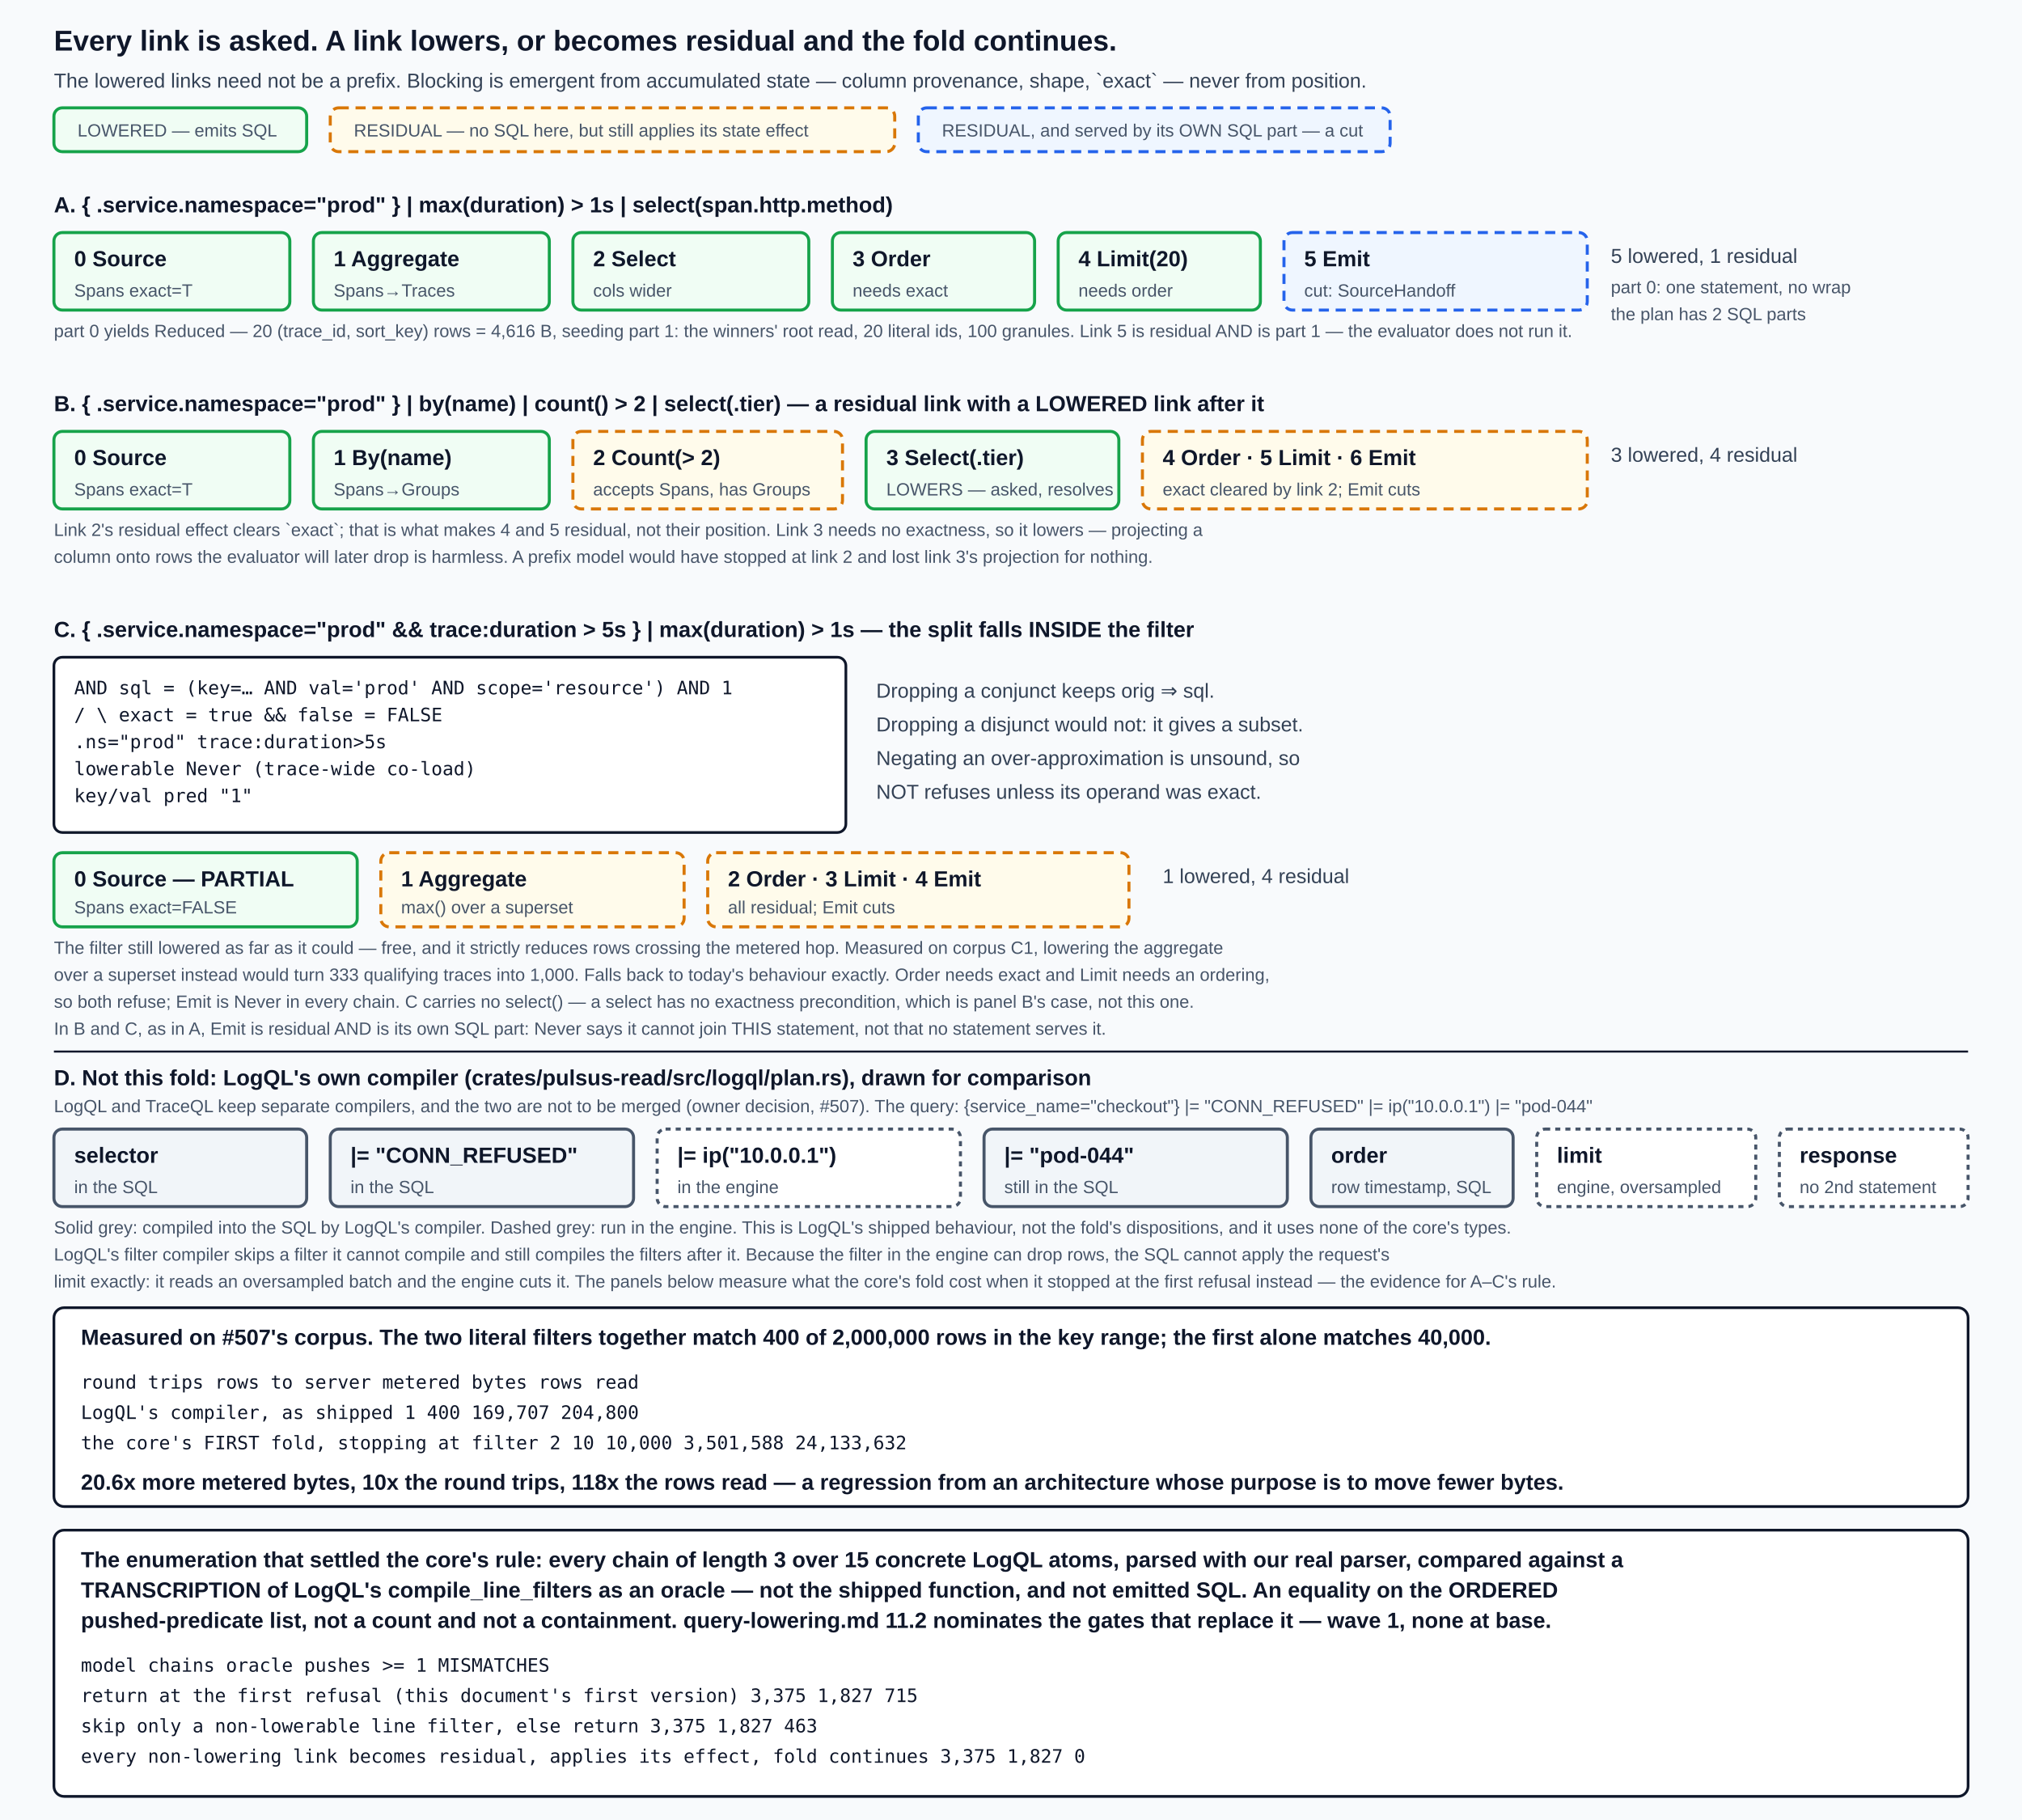
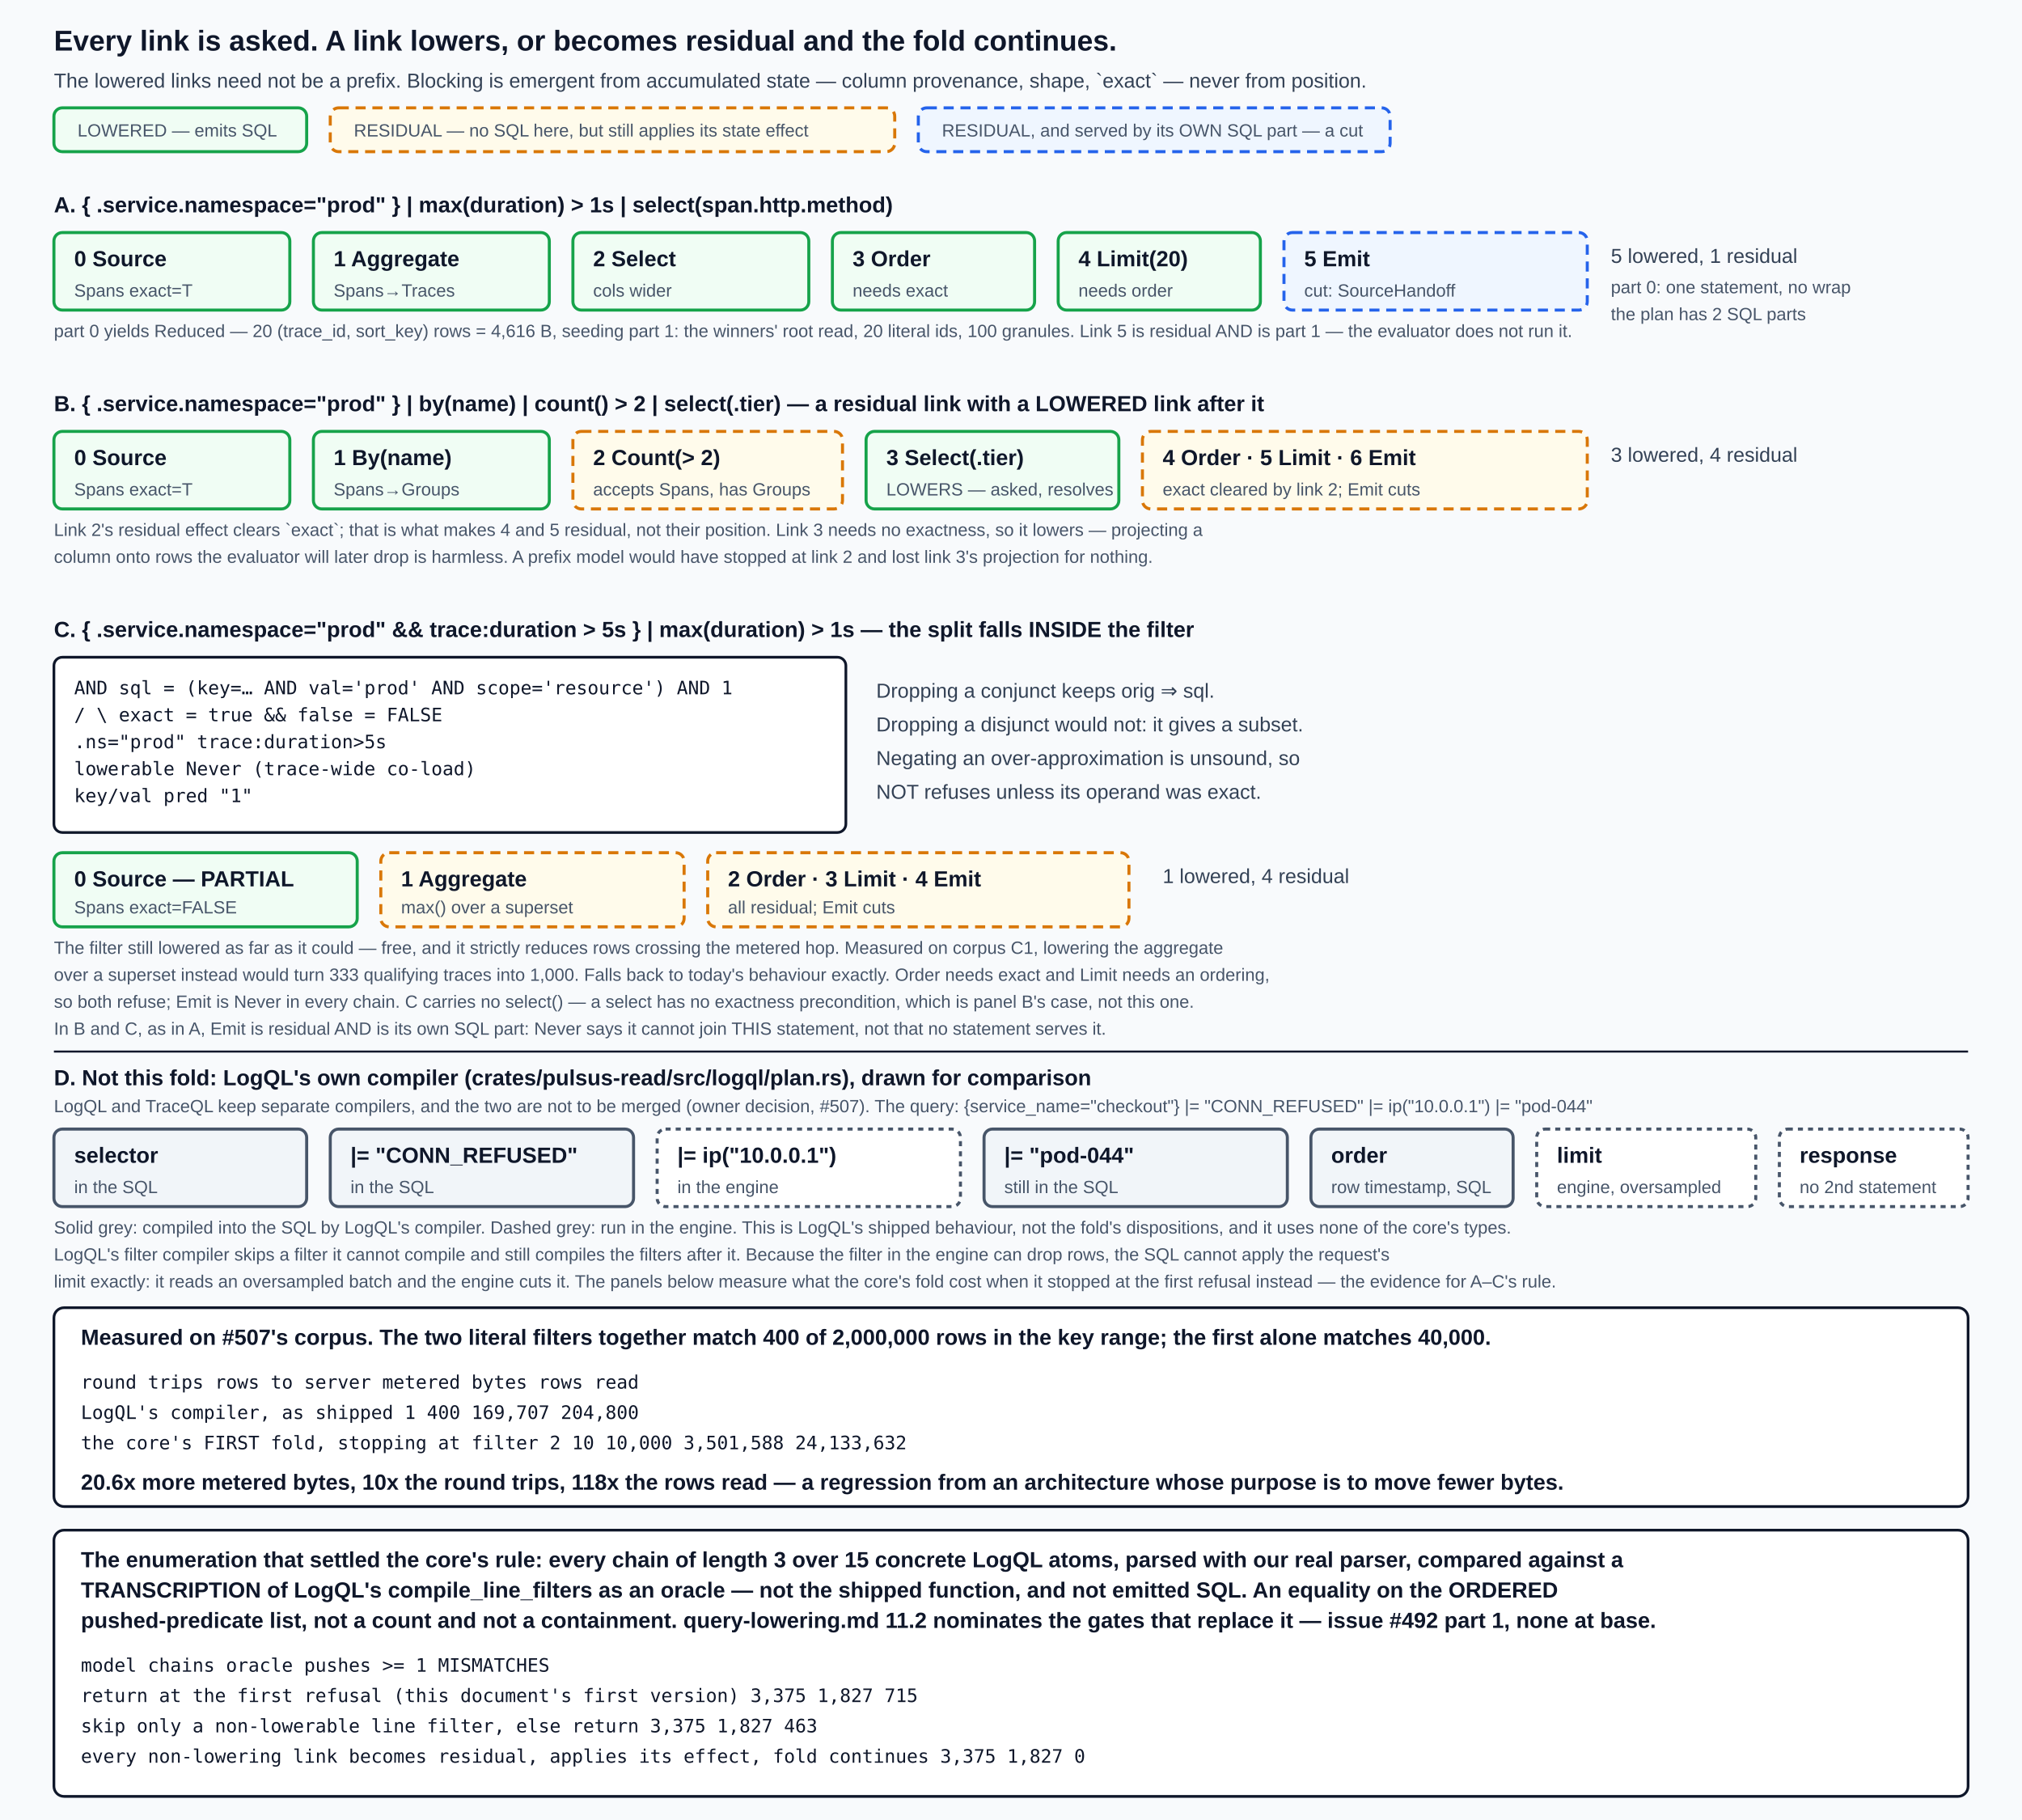
<svg xmlns="http://www.w3.org/2000/svg" width="1200" height="1080" viewBox="0 0 1200 1080" role="img" aria-labelledby="title desc">
  <defs>
    <marker id="arrow" viewBox="0 0 10 10" refX="9" refY="5" markerWidth="8" markerHeight="8" orient="auto-start-reverse">
      <path d="M 0 0 L 10 5 L 0 10 z" fill="#334155" />
    </marker>
    <style>
      .bg { fill: #f8fafc; }
      .panel { fill: #ffffff; stroke: #0f172a; stroke-width: 1.6; }
      .low { fill: #f0fdf4; stroke: #16a34a; stroke-width: 1.8; }
      .res { fill: #fffbeb; stroke: #d97706; stroke-width: 1.8; stroke-dasharray: 6 4; }
      .res2 { fill: #eff6ff; stroke: #2563eb; stroke-width: 1.8; stroke-dasharray: 6 4; }
      .bad { fill: #fef2f2; stroke: #dc2626; stroke-width: 1.8; }
      .title { font: 700 17px Arial, sans-serif; fill: #0f172a; }
      .sub { font: 600 13px Arial, sans-serif; fill: #0f172a; }
      .label { font: 600 13px Arial, sans-serif; fill: #0f172a; }
      .small { font: 12px Arial, sans-serif; fill: #334155; }
      .tiny { font: 10.5px Arial, sans-serif; fill: #475569; }
      .mono { font: 11px "DejaVu Sans Mono", monospace; fill: #0f172a; }
      .flow { stroke: #64748b; stroke-width: 1.6; fill: none; marker-end: url(#arrow); }
      .lsql { fill: #f1f5f9; stroke: #475569; stroke-width: 1.8; }
      .leng { fill: #ffffff; stroke: #475569; stroke-width: 1.8; stroke-dasharray: 3 3; }
    </style>
  </defs>
  <rect class="bg" x="0" y="0" width="1200" height="1080" />
  <text class="title" x="32" y="30">Every link is asked. A link lowers, or becomes residual and the fold continues.</text>
  <text class="small" x="32" y="52">The lowered links need not be a prefix. Blocking is emergent from accumulated state — column provenance, shape, `exact` — never from position.</text>
  <rect class="low" x="32" y="64" width="150" height="26" rx="5" />
  <text class="tiny" x="46" y="81">LOWERED — emits SQL</text>
  <rect class="res" x="196" y="64" width="335" height="26" rx="5" />
  <text class="tiny" x="210" y="81">RESIDUAL — no SQL here, but still applies its state effect</text>
  <rect class="res2" x="545" y="64" width="280" height="26" rx="5" />
  <text class="tiny" x="559" y="81">RESIDUAL, and served by its OWN SQL part — a cut</text>
  <text class="sub" x="32" y="126">A.  { .service.namespace="prod" } | max(duration) &gt; 1s | select(span.http.method)</text>
  <rect class="low" x="32" y="138" width="140" height="46" rx="5" />
  <text class="label" data-pipeline="A" data-links="Source" x="44" y="158">0 Source</text>
  <text class="tiny" x="44" y="176">Spans exact=T</text>
  <rect class="low" x="186" y="138" width="140" height="46" rx="5" />
  <text class="label" data-pipeline="A" data-links="Aggregate" x="198" y="158">1 Aggregate</text>
  <text class="tiny" x="198" y="176">Spans→Traces</text>
  <rect class="low" x="340" y="138" width="140" height="46" rx="5" />
  <text class="label" data-pipeline="A" data-links="Select" x="352" y="158">2 Select</text>
  <text class="tiny" x="352" y="176">cols wider</text>
  <rect class="low" x="494" y="138" width="120" height="46" rx="5" />
  <text class="label" data-pipeline="A" data-links="Order" x="506" y="158">3 Order</text>
  <text class="tiny" x="506" y="176">needs exact</text>
  <rect class="low" x="628" y="138" width="120" height="46" rx="5" />
  <text class="label" data-pipeline="A" data-links="Limit" x="640" y="158">4 Limit(20)</text>
  <text class="tiny" x="640" y="176">needs order</text>
  <rect class="res2" x="762" y="138" width="180" height="46" rx="5" />
  <text class="label" data-pipeline="A" data-links="Emit" x="774" y="158">5 Emit</text>
  <text class="tiny" x="774" y="176">cut: SourceHandoff</text>
  <text class="small" x="956" y="156">5 lowered, 1 residual</text>
  <text class="tiny" x="956" y="174">part 0: one statement, no wrap</text>
  <text class="tiny" x="956" y="190">the plan has 2 SQL parts</text>
  <text class="tiny" x="32" y="200">part 0 yields Reduced — 20 (trace_id, sort_key) rows = 4,616 B, seeding part 1: the winners' root read, 20 literal ids, 100 granules. Link 5 is residual AND is part 1 — the evaluator does not run it.</text>
  <text class="sub" x="32" y="244">B.  { .service.namespace="prod" } | by(name) | count() &gt; 2 | select(.tier)   — a residual link with a LOWERED link after it</text>
  <rect class="low" x="32" y="256" width="140" height="46" rx="5" />
  <text class="label" data-pipeline="B" data-links="Source" x="44" y="276">0 Source</text>
  <text class="tiny" x="44" y="294">Spans exact=T</text>
  <rect class="low" x="186" y="256" width="140" height="46" rx="5" />
  <text class="label" data-pipeline="B" data-links="By" x="198" y="276">1 By(name)</text>
  <text class="tiny" x="198" y="294">Spans→Groups</text>
  <rect class="res" x="340" y="256" width="160" height="46" rx="5" />
  <text class="label" data-pipeline="B" data-links="Aggregate" x="352" y="276">2 Count(&gt; 2)</text>
  <text class="tiny" x="352" y="294">accepts Spans, has Groups</text>
  <rect class="low" x="514" y="256" width="150" height="46" rx="5" />
  <text class="label" data-pipeline="B" data-links="Select" x="526" y="276">3 Select(.tier)</text>
  <text class="tiny" x="526" y="294">LOWERS — asked, resolves</text>
  <rect class="res" x="678" y="256" width="264" height="46" rx="5" />
  <text class="label" data-pipeline="B" data-links="Order Limit Emit" x="690" y="276">4 Order · 5 Limit · 6 Emit</text>
  <text class="tiny" x="690" y="294">exact cleared by link 2; Emit cuts</text>
  <text class="small" x="956" y="274">3 lowered, 4 residual</text>
  <text class="tiny" x="32" y="318">Link 2's residual effect clears `exact`; that is what makes 4 and 5 residual, not their position. Link 3 needs no exactness, so it lowers — projecting a</text>
  <text class="tiny" x="32" y="334">column onto rows the evaluator will later drop is harmless. A prefix model would have stopped at link 2 and lost link 3's projection for nothing.</text>
  <text class="sub" x="32" y="378">C.  { .service.namespace="prod" &amp;&amp; trace:duration &gt; 5s } | max(duration) &gt; 1s   — the split falls INSIDE the filter</text>
  <rect class="panel" x="32" y="390" width="470" height="104" rx="5" />
  <text class="mono" x="44" y="412">        AND                  sql   = (key=… AND val='prod' AND scope='resource') AND 1</text>
  <text class="mono" x="44" y="428">       /   \                 exact = true &amp;&amp; false = FALSE</text>
  <text class="mono" x="44" y="444">  .ns="prod"  trace:duration&gt;5s</text>
  <text class="mono" x="44" y="460">  lowerable   Never (trace-wide co-load)</text>
  <text class="mono" x="44" y="476">  key/val pred        "1"</text>
  <text class="small" x="520" y="414">Dropping a conjunct keeps orig ⇒ sql.</text>
  <text class="small" x="520" y="434">Dropping a disjunct would not: it gives a subset.</text>
  <text class="small" x="520" y="454">Negating an over-approximation is unsound, so</text>
  <text class="small" x="520" y="474">NOT refuses unless its operand was exact.</text>
  <rect class="low" x="32" y="506" width="180" height="44" rx="5" />
  <text class="label" data-pipeline="C" data-links="Source" x="44" y="526">0 Source — PARTIAL</text>
  <text class="tiny" x="44" y="542">Spans exact=FALSE</text>
  <rect class="res" x="226" y="506" width="180" height="44" rx="5" />
  <text class="label" data-pipeline="C" data-links="Aggregate" x="238" y="526">1 Aggregate</text>
  <text class="tiny" x="238" y="542">max() over a superset</text>
  <rect class="res" x="420" y="506" width="250" height="44" rx="5" />
  <text class="label" data-pipeline="C" data-links="Order Limit Emit" x="432" y="526">2 Order · 3 Limit · 4 Emit</text>
  <text class="tiny" x="432" y="542">all residual; Emit cuts</text>
  <text class="small" x="690" y="524">1 lowered, 4 residual</text>
  <text class="tiny" x="32" y="566">The filter still lowered as far as it could — free, and it strictly reduces rows crossing the metered hop. Measured on corpus C1, lowering the aggregate</text>
  <text class="tiny" x="32" y="582">over a superset instead would turn 333 qualifying traces into 1,000. Falls back to today's behaviour exactly. Order needs exact and Limit needs an ordering,</text>
  <text class="tiny" x="32" y="598">so both refuse; Emit is Never in every chain. C carries no select() — a select has no exactness precondition, which is panel B's case, not this one.</text>
  <text class="tiny" x="32" y="614">In B and C, as in A, Emit is residual AND is its own SQL part: Never says it cannot join THIS statement, not that no statement serves it.</text>
  <line x1="32" y1="624" x2="1168" y2="624" stroke="#0f172a" stroke-width="1.2" />
  <text class="sub" x="32" y="644">D.  Not this fold: LogQL's own compiler (crates/pulsus-read/src/logql/plan.rs), drawn for comparison</text>
  <text class="tiny" x="32" y="660">LogQL and TraceQL keep separate compilers, and the two are not to be merged (owner decision, #507). The query: {service_name="checkout"} |= "CONN_REFUSED" |= ip("10.0.0.1") |= "pod-044"</text>
  <rect class="lsql" x="32" y="670" width="150" height="46" rx="5" />
  <text class="label" x="44" y="690">selector</text>
  <text class="tiny" x="44" y="708">in the SQL</text>
  <rect class="lsql" x="196" y="670" width="180" height="46" rx="5" />
  <text class="label" x="208" y="690">|= "CONN_REFUSED"</text>
  <text class="tiny" x="208" y="708">in the SQL</text>
  <rect class="leng" x="390" y="670" width="180" height="46" rx="5" />
  <text class="label" x="402" y="690">|= ip("10.0.0.1")</text>
  <text class="tiny" x="402" y="708">in the engine</text>
  <rect class="lsql" x="584" y="670" width="180" height="46" rx="5" />
  <text class="label" x="596" y="690">|= "pod-044"</text>
  <text class="tiny" x="596" y="708">still in the SQL</text>
  <rect class="lsql" x="778" y="670" width="120" height="46" rx="5" />
  <text class="label" x="790" y="690">order</text>
  <text class="tiny" x="790" y="708">row timestamp, SQL</text>
  <rect class="leng" x="912" y="670" width="130" height="46" rx="5" />
  <text class="label" x="924" y="690">limit</text>
  <text class="tiny" x="924" y="708">engine, oversampled</text>
  <rect class="leng" x="1056" y="670" width="112" height="46" rx="5" />
  <text class="label" x="1068" y="690">response</text>
  <text class="tiny" x="1068" y="708">no 2nd statement</text>
  <text class="tiny" x="32" y="732">Solid grey: compiled into the SQL by LogQL's compiler. Dashed grey: run in the engine. This is LogQL's shipped behaviour, not the fold's dispositions, and it uses none of the core's types.</text>
  <text class="tiny" x="32" y="748">LogQL's filter compiler skips a filter it cannot compile and still compiles the filters after it. Because the filter in the engine can drop rows, the SQL cannot apply the request's</text>
  <text class="tiny" x="32" y="764">limit exactly: it reads an oversampled batch and the engine cuts it. The panels below measure what the core's fold cost when it stopped at the first refusal instead — the evidence for A–C's rule.</text>
  <rect class="panel" x="32" y="776" width="1136" height="118" rx="6" />
  <text class="sub" x="48" y="798">Measured on #507's corpus. The two literal filters together match 400 of 2,000,000 rows in the key range; the first alone matches 40,000.</text>
  <text class="mono" x="48" y="824">                                        round trips   rows to server   metered bytes    rows read</text>
  <text class="mono" x="48" y="842">  LogQL's compiler, as shipped                    1              400         169,707      204,800</text>
  <text class="mono" x="48" y="860">  the core's FIRST fold, stopping at filter 2    10           10,000       3,501,588   24,133,632</text>
  <text class="label" x="48" y="884">20.6x more metered bytes, 10x the round trips, 118x the rows read — a regression from an architecture whose purpose is to move fewer bytes.</text>
  <rect class="panel" x="32" y="908" width="1136" height="158" rx="6" />
  <text class="sub" x="48" y="930">The enumeration that settled the core's rule: every chain of length 3 over 15 concrete LogQL atoms, parsed with our real parser, compared against a</text>
  <text class="sub" x="48" y="948">TRANSCRIPTION of LogQL's compile_line_filters as an oracle — not the shipped function, and not emitted SQL. An equality on the ORDERED</text>
-   <text class="sub" x="48" y="966">pushed-predicate list, not a count and not a containment. query-lowering.md 11.2 nominates the gates that replace it — wave 1, none at base.</text>
+   <text class="sub" x="48" y="966">pushed-predicate list, not a count and not a containment. query-lowering.md 11.2 nominates the gates that replace it — issue #492 part 1, none at base.</text>
  <text class="mono" x="48" y="992">  model                                                                        chains   oracle pushes &gt;= 1   MISMATCHES</text>
  <text class="mono" x="48" y="1010">  return at the first refusal (this document's first version)                   3,375               1,827          715</text>
  <text class="mono" x="48" y="1028">  skip only a non-lowerable line filter, else return                           3,375               1,827          463</text>
  <text class="mono" x="48" y="1046">  every non-lowering link becomes residual, applies its effect, fold continues  3,375               1,827            0</text>
</svg>
